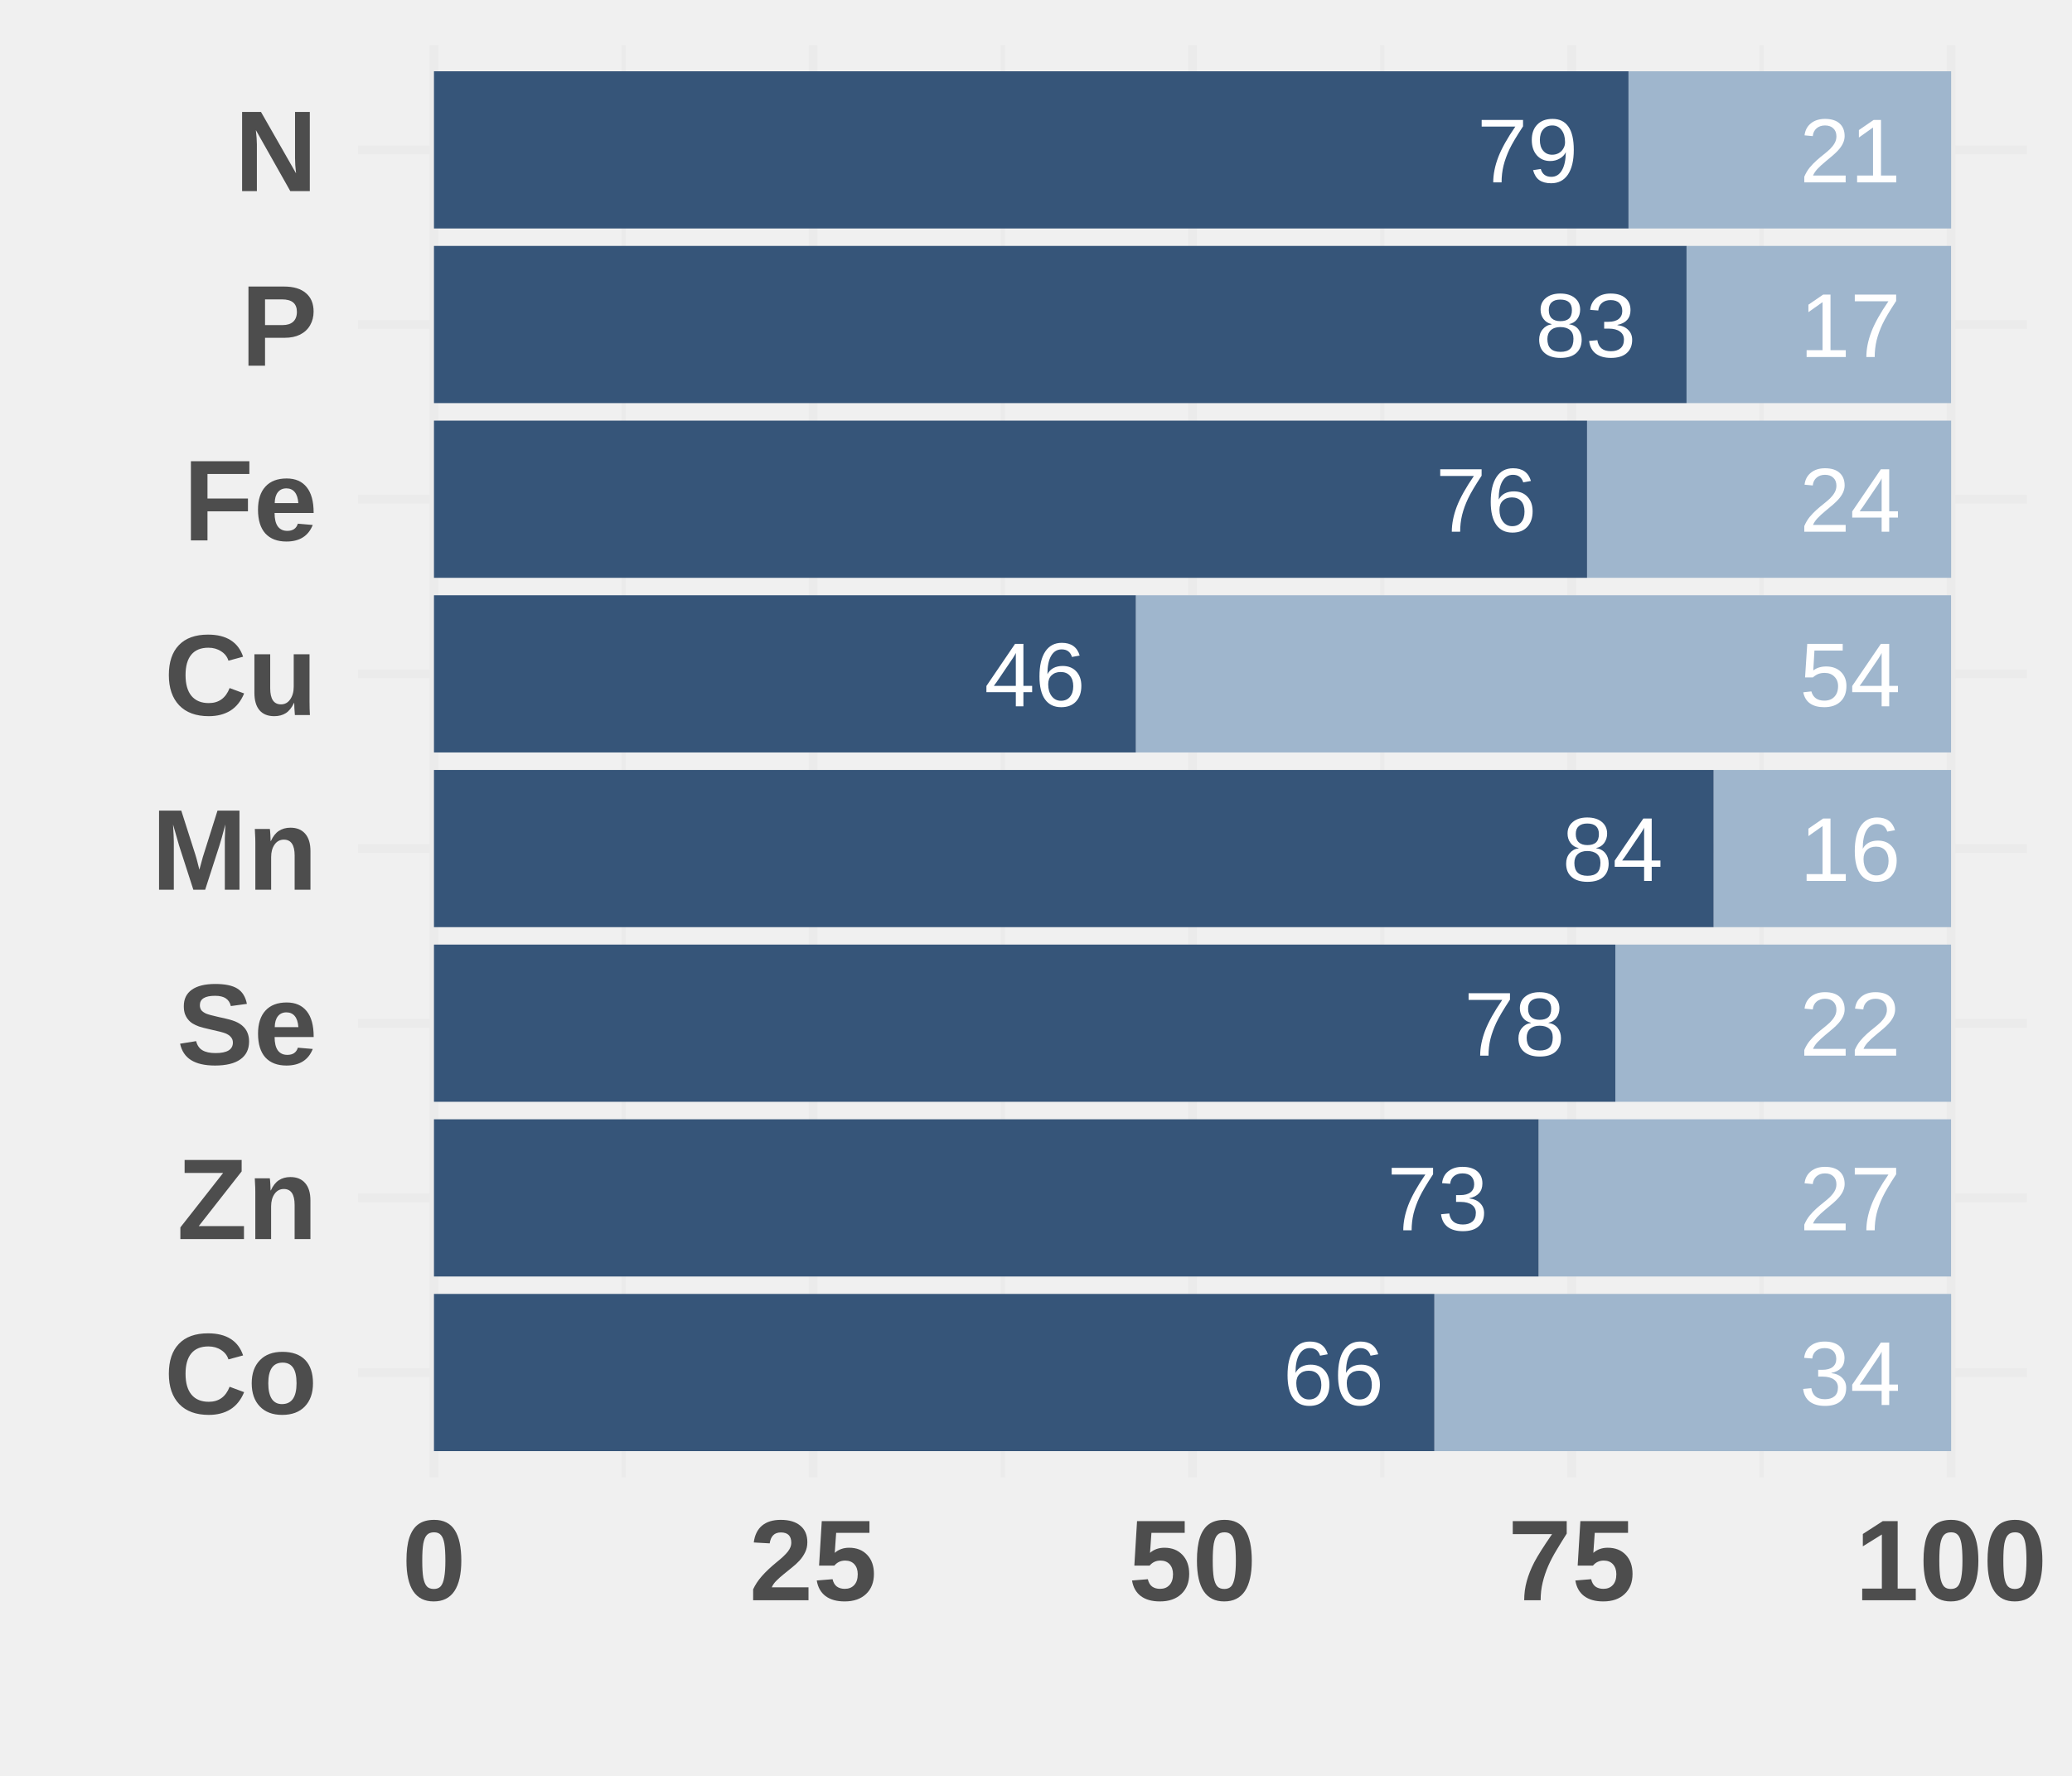
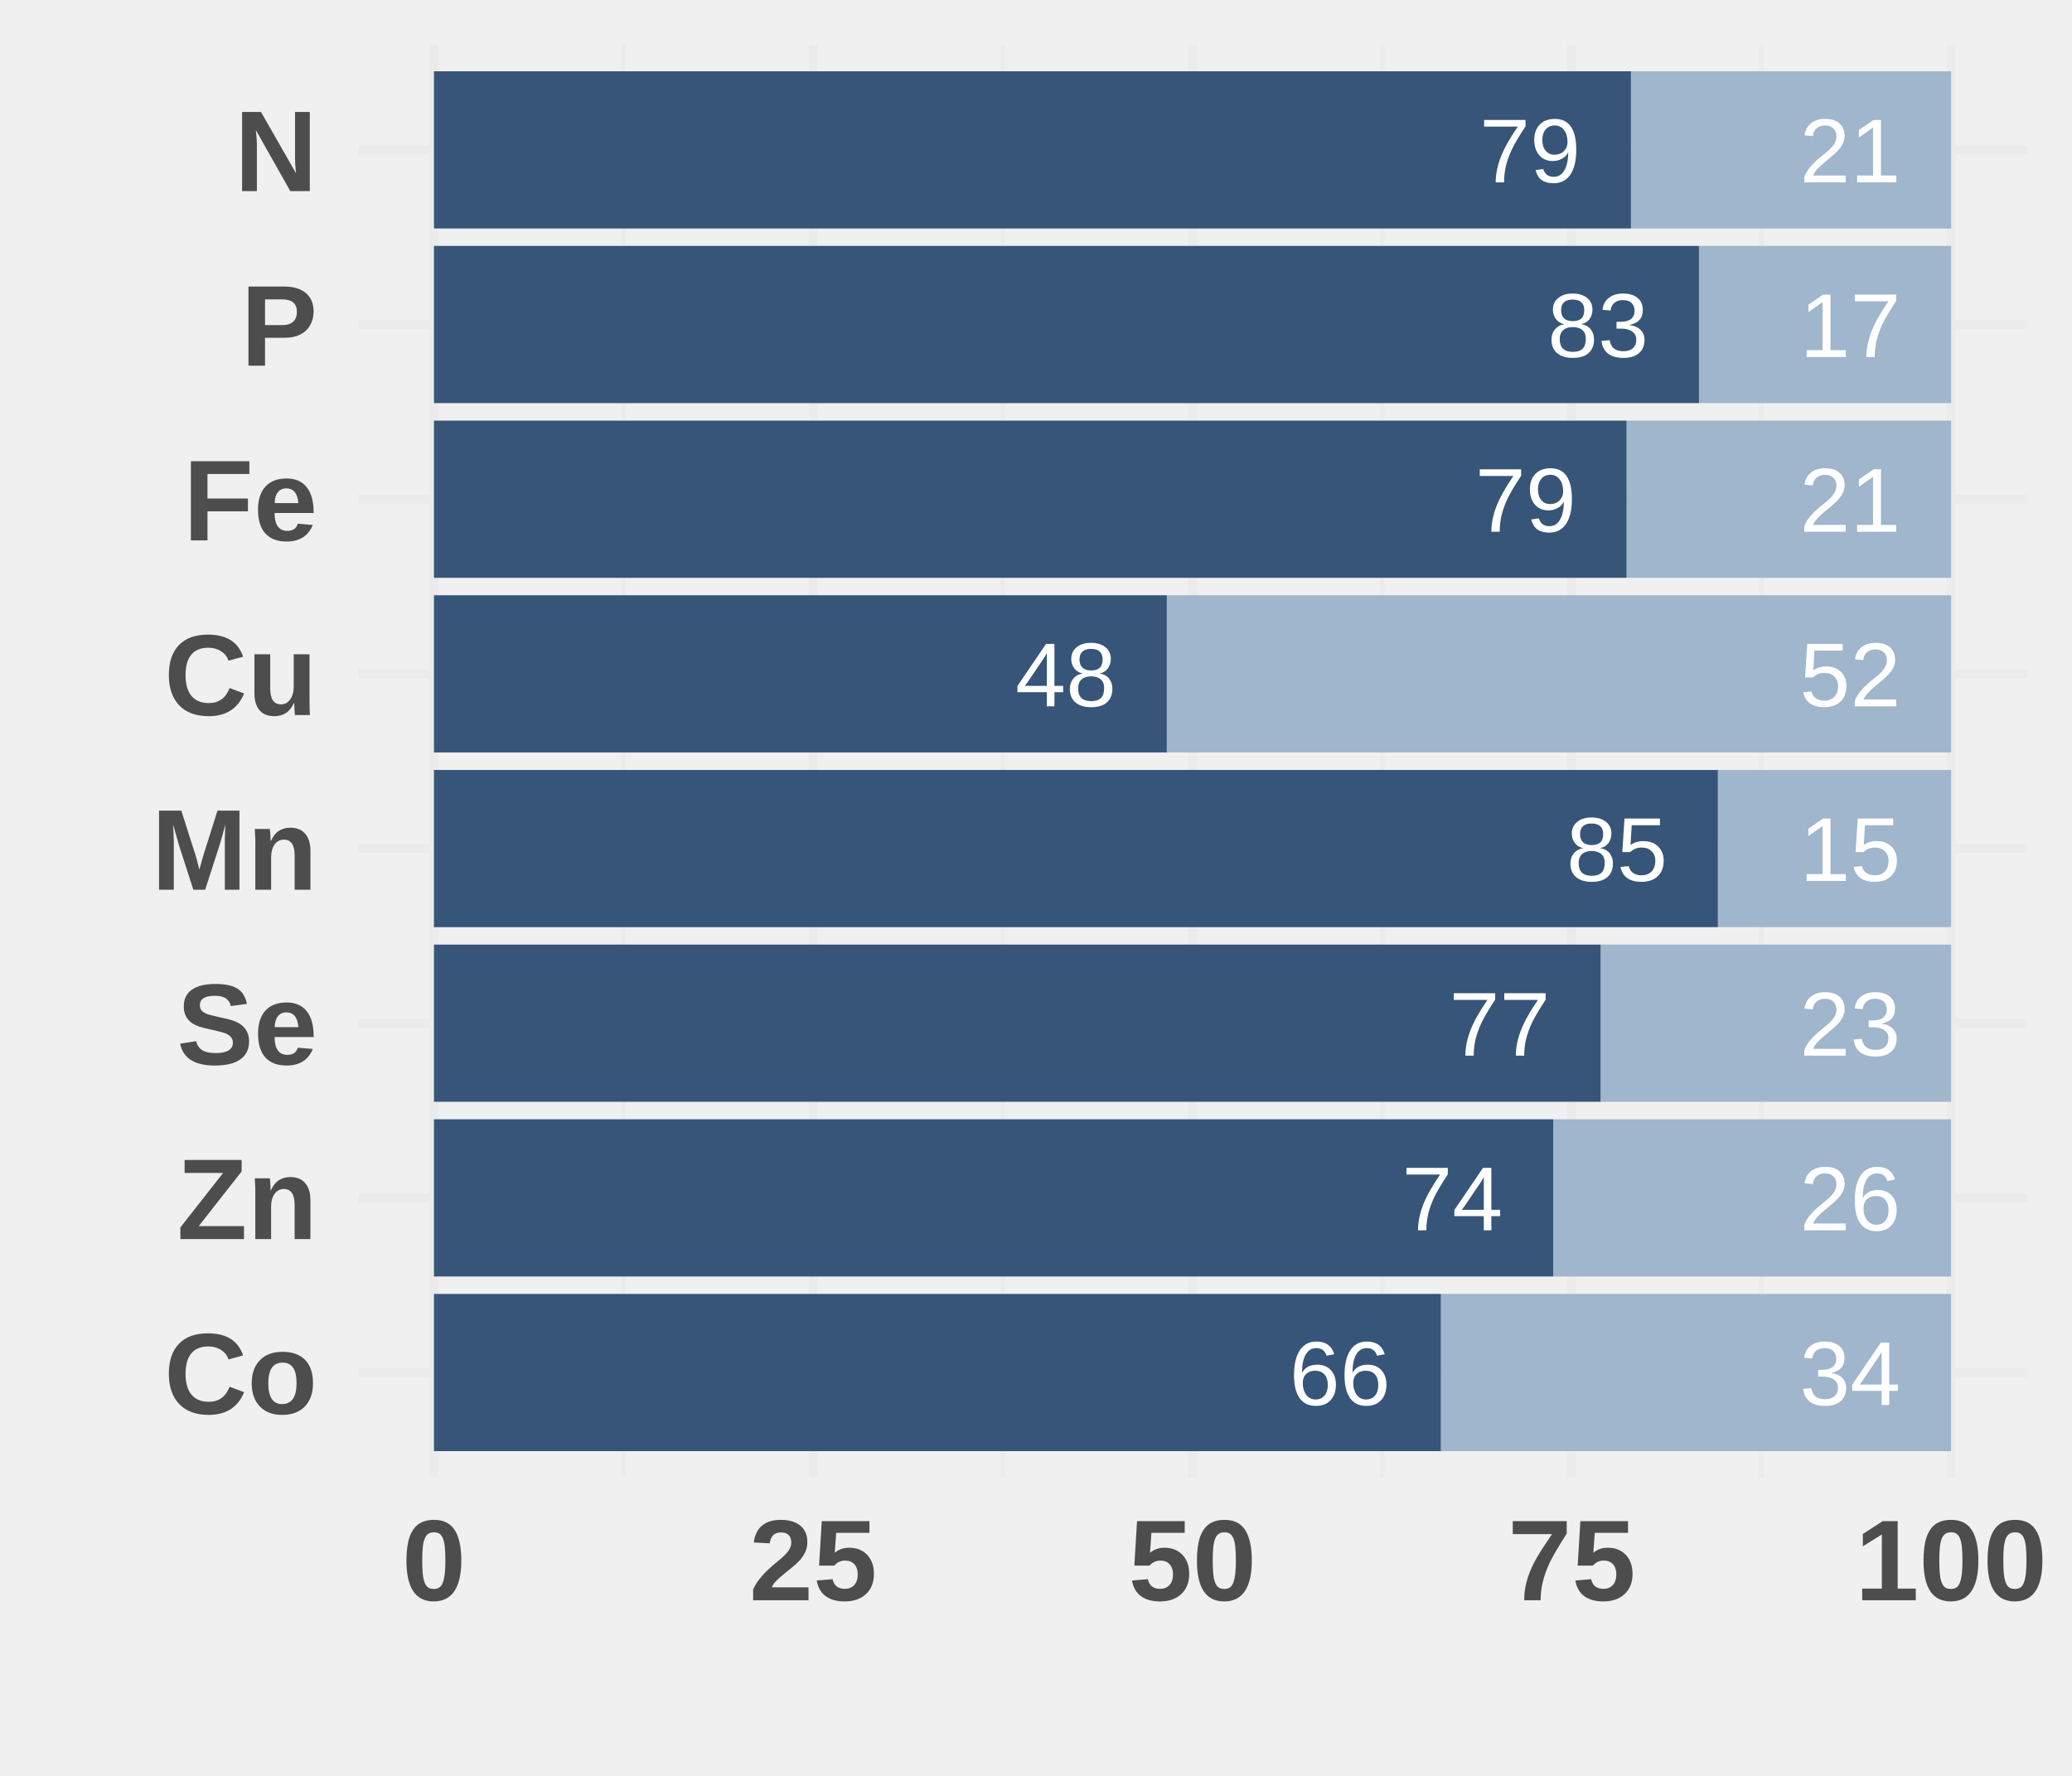
<svg xmlns="http://www.w3.org/2000/svg" class="svglite" width="252.00pt" height="216.00pt" viewBox="0 0 252.00 216.00">
  <defs>
    <style type="text/css">
    .svglite line, .svglite polyline, .svglite polygon, .svglite path, .svglite rect, .svglite circle {
      fill: none;
      stroke: #000000;
      stroke-linecap: round;
      stroke-linejoin: round;
      stroke-miterlimit: 10.00;
    }
    .svglite text {
      white-space: pre;
    }
  </style>
  </defs>
  <rect width="100%" height="100%" style="stroke: none; fill: none;" />
  <defs>
    <clipPath id="cpMC4wMHwyNTIuMDB8MC4wMHwyMTYuMDA=">
      <rect x="0.00" y="0.00" width="252.00" height="216.00" />
    </clipPath>
  </defs>
  <g clip-path="url(#cpMC4wMHwyNTIuMDB8MC4wMHwyMTYuMDA=)">
</g>
  <defs>
    <clipPath id="cpNDMuNTV8MjQ2LjUyfDUuNDh8MTc5LjY5">
      <rect x="43.55" y="5.48" width="202.97" height="174.21" />
    </clipPath>
  </defs>
  <g clip-path="url(#cpNDMuNTV8MjQ2LjUyfDUuNDh8MTc5LjY5)">
    <polyline points="75.84,179.69 75.84,5.48 " style="stroke-width: 0.53; stroke: #EBEBEB; stroke-linecap: butt;" />
    <polyline points="121.97,179.69 121.97,5.48 " style="stroke-width: 0.53; stroke: #EBEBEB; stroke-linecap: butt;" />
    <polyline points="168.10,179.69 168.10,5.48 " style="stroke-width: 0.53; stroke: #EBEBEB; stroke-linecap: butt;" />
    <polyline points="214.23,179.69 214.23,5.48 " style="stroke-width: 0.53; stroke: #EBEBEB; stroke-linecap: butt;" />
    <polyline points="43.55,166.94 246.52,166.94 " style="stroke-width: 1.07; stroke: #EBEBEB; stroke-linecap: butt;" />
    <polyline points="43.55,145.70 246.52,145.70 " style="stroke-width: 1.07; stroke: #EBEBEB; stroke-linecap: butt;" />
    <polyline points="43.55,124.45 246.52,124.45 " style="stroke-width: 1.07; stroke: #EBEBEB; stroke-linecap: butt;" />
    <polyline points="43.55,103.21 246.52,103.21 " style="stroke-width: 1.07; stroke: #EBEBEB; stroke-linecap: butt;" />
    <polyline points="43.55,81.96 246.52,81.96 " style="stroke-width: 1.07; stroke: #EBEBEB; stroke-linecap: butt;" />
    <polyline points="43.55,60.72 246.52,60.72 " style="stroke-width: 1.07; stroke: #EBEBEB; stroke-linecap: butt;" />
    <polyline points="43.55,39.47 246.52,39.47 " style="stroke-width: 1.07; stroke: #EBEBEB; stroke-linecap: butt;" />
    <polyline points="43.55,18.23 246.52,18.23 " style="stroke-width: 1.07; stroke: #EBEBEB; stroke-linecap: butt;" />
    <polyline points="52.78,179.69 52.78,5.48 " style="stroke-width: 1.07; stroke: #EBEBEB; stroke-linecap: butt;" />
    <polyline points="98.90,179.69 98.90,5.48 " style="stroke-width: 1.07; stroke: #EBEBEB; stroke-linecap: butt;" />
    <polyline points="145.03,179.69 145.03,5.48 " style="stroke-width: 1.07; stroke: #EBEBEB; stroke-linecap: butt;" />
    <polyline points="191.16,179.69 191.16,5.48 " style="stroke-width: 1.07; stroke: #EBEBEB; stroke-linecap: butt;" />
    <polyline points="237.29,179.69 237.29,5.48 " style="stroke-width: 1.07; stroke: #EBEBEB; stroke-linecap: butt;" />
-     <rect x="198.06" y="8.67" width="39.24" height="19.12" style="stroke-width: 1.07; stroke: none; stroke-linecap: square; stroke-linejoin: miter; fill: #9FB6CD;" />
-     <rect x="205.12" y="29.91" width="32.17" height="19.12" style="stroke-width: 1.07; stroke: none; stroke-linecap: square; stroke-linejoin: miter; fill: #9FB6CD;" />
-     <rect x="193.02" y="51.16" width="44.28" height="19.12" style="stroke-width: 1.07; stroke: none; stroke-linecap: square; stroke-linejoin: miter; fill: #9FB6CD;" />
-     <rect x="138.13" y="72.40" width="99.16" height="19.12" style="stroke-width: 1.07; stroke: none; stroke-linecap: square; stroke-linejoin: miter; fill: #9FB6CD;" />
-     <rect x="208.40" y="93.65" width="28.89" height="19.12" style="stroke-width: 1.07; stroke: none; stroke-linecap: square; stroke-linejoin: miter; fill: #9FB6CD;" />
-     <rect x="196.46" y="114.89" width="40.83" height="19.12" style="stroke-width: 1.07; stroke: none; stroke-linecap: square; stroke-linejoin: miter; fill: #9FB6CD;" />
-     <rect x="187.11" y="136.14" width="50.18" height="19.12" style="stroke-width: 1.07; stroke: none; stroke-linecap: square; stroke-linejoin: miter; fill: #9FB6CD;" />
-     <rect x="174.45" y="157.38" width="62.85" height="19.12" style="stroke-width: 1.07; stroke: none; stroke-linecap: square; stroke-linejoin: miter; fill: #9FB6CD;" />
-     <rect x="52.78" y="8.67" width="145.28" height="19.12" style="stroke-width: 1.07; stroke: none; stroke-linecap: square; stroke-linejoin: miter; fill: #365579;" />
-     <rect x="52.78" y="29.91" width="152.34" height="19.12" style="stroke-width: 1.07; stroke: none; stroke-linecap: square; stroke-linejoin: miter; fill: #365579;" />
-     <rect x="52.78" y="51.16" width="140.24" height="19.12" style="stroke-width: 1.07; stroke: none; stroke-linecap: square; stroke-linejoin: miter; fill: #365579;" />
-     <rect x="52.78" y="72.40" width="85.36" height="19.12" style="stroke-width: 1.07; stroke: none; stroke-linecap: square; stroke-linejoin: miter; fill: #365579;" />
-     <rect x="52.78" y="93.65" width="155.63" height="19.12" style="stroke-width: 1.07; stroke: none; stroke-linecap: square; stroke-linejoin: miter; fill: #365579;" />
-     <rect x="52.78" y="114.89" width="143.68" height="19.12" style="stroke-width: 1.07; stroke: none; stroke-linecap: square; stroke-linejoin: miter; fill: #365579;" />
-     <rect x="52.78" y="136.14" width="134.34" height="19.12" style="stroke-width: 1.07; stroke: none; stroke-linecap: square; stroke-linejoin: miter; fill: #365579;" />
-     <rect x="52.78" y="157.38" width="121.67" height="19.12" style="stroke-width: 1.07; stroke: none; stroke-linecap: square; stroke-linejoin: miter; fill: #365579;" />
+     <rect x="198.36" y="8.67" width="38.94" height="19.12" style="stroke-width: 1.07; stroke: none; stroke-linecap: square; stroke-linejoin: miter; fill: #9FB6CD;" />
+     <rect x="206.63" y="29.91" width="30.67" height="19.12" style="stroke-width: 1.07; stroke: none; stroke-linecap: square; stroke-linejoin: miter; fill: #9FB6CD;" />
+     <rect x="197.83" y="51.16" width="39.47" height="19.12" style="stroke-width: 1.07; stroke: none; stroke-linecap: square; stroke-linejoin: miter; fill: #9FB6CD;" />
+     <rect x="141.91" y="72.40" width="95.39" height="19.12" style="stroke-width: 1.07; stroke: none; stroke-linecap: square; stroke-linejoin: miter; fill: #9FB6CD;" />
+     <rect x="208.93" y="93.65" width="28.37" height="19.12" style="stroke-width: 1.07; stroke: none; stroke-linecap: square; stroke-linejoin: miter; fill: #9FB6CD;" />
+     <rect x="194.67" y="114.89" width="42.63" height="19.12" style="stroke-width: 1.07; stroke: none; stroke-linecap: square; stroke-linejoin: miter; fill: #9FB6CD;" />
+     <rect x="188.90" y="136.14" width="48.39" height="19.12" style="stroke-width: 1.07; stroke: none; stroke-linecap: square; stroke-linejoin: miter; fill: #9FB6CD;" />
+     <rect x="175.23" y="157.38" width="62.06" height="19.12" style="stroke-width: 1.07; stroke: none; stroke-linecap: square; stroke-linejoin: miter; fill: #9FB6CD;" />
+     <rect x="52.78" y="8.67" width="145.58" height="19.12" style="stroke-width: 1.07; stroke: none; stroke-linecap: square; stroke-linejoin: miter; fill: #365579;" />
+     <rect x="52.78" y="29.91" width="153.85" height="19.12" style="stroke-width: 1.07; stroke: none; stroke-linecap: square; stroke-linejoin: miter; fill: #365579;" />
+     <rect x="52.78" y="51.16" width="145.05" height="19.12" style="stroke-width: 1.07; stroke: none; stroke-linecap: square; stroke-linejoin: miter; fill: #365579;" />
+     <rect x="52.78" y="72.40" width="89.13" height="19.12" style="stroke-width: 1.07; stroke: none; stroke-linecap: square; stroke-linejoin: miter; fill: #365579;" />
+     <rect x="52.78" y="93.65" width="156.15" height="19.12" style="stroke-width: 1.07; stroke: none; stroke-linecap: square; stroke-linejoin: miter; fill: #365579;" />
+     <rect x="52.78" y="114.89" width="141.89" height="19.12" style="stroke-width: 1.07; stroke: none; stroke-linecap: square; stroke-linejoin: miter; fill: #365579;" />
+     <rect x="52.78" y="136.14" width="136.12" height="19.12" style="stroke-width: 1.07; stroke: none; stroke-linecap: square; stroke-linejoin: miter; fill: #365579;" />
+     <rect x="52.78" y="157.38" width="122.46" height="19.12" style="stroke-width: 1.07; stroke: none; stroke-linecap: square; stroke-linejoin: miter; fill: #365579;" />
    <text x="231.16" y="22.18" text-anchor="end" style="font-size: 11.04px;fill: #FFFFFF; font-family: &quot;Arial&quot;;" textLength="12.27px" lengthAdjust="spacingAndGlyphs">21</text>
    <text x="231.16" y="43.42" text-anchor="end" style="font-size: 11.04px;fill: #FFFFFF; font-family: &quot;Arial&quot;;" textLength="12.27px" lengthAdjust="spacingAndGlyphs">17</text>
-     <text x="231.16" y="64.67" text-anchor="end" style="font-size: 11.04px;fill: #FFFFFF; font-family: &quot;Arial&quot;;" textLength="12.27px" lengthAdjust="spacingAndGlyphs">24</text>
-     <text x="231.16" y="85.91" text-anchor="end" style="font-size: 11.04px;fill: #FFFFFF; font-family: &quot;Arial&quot;;" textLength="12.27px" lengthAdjust="spacingAndGlyphs">54</text>
-     <text x="231.16" y="107.15" text-anchor="end" style="font-size: 11.04px;fill: #FFFFFF; font-family: &quot;Arial&quot;;" textLength="12.27px" lengthAdjust="spacingAndGlyphs">16</text>
-     <text x="231.16" y="128.40" text-anchor="end" style="font-size: 11.04px;fill: #FFFFFF; font-family: &quot;Arial&quot;;" textLength="12.27px" lengthAdjust="spacingAndGlyphs">22</text>
-     <text x="231.16" y="149.64" text-anchor="end" style="font-size: 11.04px;fill: #FFFFFF; font-family: &quot;Arial&quot;;" textLength="12.27px" lengthAdjust="spacingAndGlyphs">27</text>
+     <text x="231.16" y="64.67" text-anchor="end" style="font-size: 11.04px;fill: #FFFFFF; font-family: &quot;Arial&quot;;" textLength="12.27px" lengthAdjust="spacingAndGlyphs">21</text>
+     <text x="231.16" y="85.91" text-anchor="end" style="font-size: 11.04px;fill: #FFFFFF; font-family: &quot;Arial&quot;;" textLength="12.27px" lengthAdjust="spacingAndGlyphs">52</text>
+     <text x="231.16" y="107.15" text-anchor="end" style="font-size: 11.04px;fill: #FFFFFF; font-family: &quot;Arial&quot;;" textLength="12.27px" lengthAdjust="spacingAndGlyphs">15</text>
+     <text x="231.16" y="128.40" text-anchor="end" style="font-size: 11.04px;fill: #FFFFFF; font-family: &quot;Arial&quot;;" textLength="12.27px" lengthAdjust="spacingAndGlyphs">23</text>
+     <text x="231.16" y="149.64" text-anchor="end" style="font-size: 11.04px;fill: #FFFFFF; font-family: &quot;Arial&quot;;" textLength="12.27px" lengthAdjust="spacingAndGlyphs">26</text>
    <text x="231.16" y="170.89" text-anchor="end" style="font-size: 11.04px;fill: #FFFFFF; font-family: &quot;Arial&quot;;" textLength="12.27px" lengthAdjust="spacingAndGlyphs">34</text>
-     <text x="191.92" y="22.18" text-anchor="end" style="font-size: 11.04px;fill: #FFFFFF; font-family: &quot;Arial&quot;;" textLength="12.27px" lengthAdjust="spacingAndGlyphs">79</text>
-     <text x="198.99" y="43.42" text-anchor="end" style="font-size: 11.04px;fill: #FFFFFF; font-family: &quot;Arial&quot;;" textLength="12.27px" lengthAdjust="spacingAndGlyphs">83</text>
-     <text x="186.88" y="64.67" text-anchor="end" style="font-size: 11.04px;fill: #FFFFFF; font-family: &quot;Arial&quot;;" textLength="12.27px" lengthAdjust="spacingAndGlyphs">76</text>
-     <text x="132.00" y="85.91" text-anchor="end" style="font-size: 11.04px;fill: #FFFFFF; font-family: &quot;Arial&quot;;" textLength="12.27px" lengthAdjust="spacingAndGlyphs">46</text>
-     <text x="202.27" y="107.15" text-anchor="end" style="font-size: 11.04px;fill: #FFFFFF; font-family: &quot;Arial&quot;;" textLength="12.27px" lengthAdjust="spacingAndGlyphs">84</text>
-     <text x="190.33" y="128.40" text-anchor="end" style="font-size: 11.04px;fill: #FFFFFF; font-family: &quot;Arial&quot;;" textLength="12.27px" lengthAdjust="spacingAndGlyphs">78</text>
-     <text x="180.98" y="149.64" text-anchor="end" style="font-size: 11.04px;fill: #FFFFFF; font-family: &quot;Arial&quot;;" textLength="12.27px" lengthAdjust="spacingAndGlyphs">73</text>
-     <text x="168.31" y="170.89" text-anchor="end" style="font-size: 11.04px;fill: #FFFFFF; font-family: &quot;Arial&quot;;" textLength="12.27px" lengthAdjust="spacingAndGlyphs">66</text>
+     <text x="192.22" y="22.18" text-anchor="end" style="font-size: 11.04px;fill: #FFFFFF; font-family: &quot;Arial&quot;;" textLength="12.27px" lengthAdjust="spacingAndGlyphs">79</text>
+     <text x="200.49" y="43.42" text-anchor="end" style="font-size: 11.04px;fill: #FFFFFF; font-family: &quot;Arial&quot;;" textLength="12.27px" lengthAdjust="spacingAndGlyphs">83</text>
+     <text x="191.69" y="64.67" text-anchor="end" style="font-size: 11.04px;fill: #FFFFFF; font-family: &quot;Arial&quot;;" textLength="12.27px" lengthAdjust="spacingAndGlyphs">79</text>
+     <text x="135.77" y="85.91" text-anchor="end" style="font-size: 11.04px;fill: #FFFFFF; font-family: &quot;Arial&quot;;" textLength="12.27px" lengthAdjust="spacingAndGlyphs">48</text>
+     <text x="202.79" y="107.15" text-anchor="end" style="font-size: 11.04px;fill: #FFFFFF; font-family: &quot;Arial&quot;;" textLength="12.27px" lengthAdjust="spacingAndGlyphs">85</text>
+     <text x="188.53" y="128.40" text-anchor="end" style="font-size: 11.04px;fill: #FFFFFF; font-family: &quot;Arial&quot;;" textLength="12.27px" lengthAdjust="spacingAndGlyphs">77</text>
+     <text x="182.77" y="149.64" text-anchor="end" style="font-size: 11.04px;fill: #FFFFFF; font-family: &quot;Arial&quot;;" textLength="12.27px" lengthAdjust="spacingAndGlyphs">74</text>
+     <text x="169.10" y="170.89" text-anchor="end" style="font-size: 11.04px;fill: #FFFFFF; font-family: &quot;Arial&quot;;" textLength="12.27px" lengthAdjust="spacingAndGlyphs">66</text>
  </g>
  <g clip-path="url(#cpMC4wMHwyNTIuMDB8MC4wMHwyMTYuMDA=)">
    <text x="38.62" y="171.95" text-anchor="end" style="font-size: 14.00px; font-weight: bold;fill: #4D4D4D; font-family: &quot;Arial&quot;;" textLength="18.66px" lengthAdjust="spacingAndGlyphs">Co</text>
    <text x="38.62" y="150.71" text-anchor="end" style="font-size: 14.00px; font-weight: bold;fill: #4D4D4D; font-family: &quot;Arial&quot;;" textLength="17.09px" lengthAdjust="spacingAndGlyphs">Zn</text>
    <text x="38.62" y="129.46" text-anchor="end" style="font-size: 14.00px; font-weight: bold;fill: #4D4D4D; font-family: &quot;Arial&quot;;" textLength="17.12px" lengthAdjust="spacingAndGlyphs">Se</text>
    <text x="38.62" y="108.22" text-anchor="end" style="font-size: 14.00px; font-weight: bold;fill: #4D4D4D; font-family: &quot;Arial&quot;;" textLength="20.20px" lengthAdjust="spacingAndGlyphs">Mn</text>
    <text x="38.62" y="86.97" text-anchor="end" style="font-size: 14.00px; font-weight: bold;fill: #4D4D4D; font-family: &quot;Arial&quot;;" textLength="18.66px" lengthAdjust="spacingAndGlyphs">Cu</text>
    <text x="38.62" y="65.73" text-anchor="end" style="font-size: 14.00px; font-weight: bold;fill: #4D4D4D; font-family: &quot;Arial&quot;;" textLength="16.33px" lengthAdjust="spacingAndGlyphs">Fe</text>
    <text x="38.62" y="44.48" text-anchor="end" style="font-size: 14.00px; font-weight: bold;fill: #4D4D4D; font-family: &quot;Arial&quot;;" textLength="9.34px" lengthAdjust="spacingAndGlyphs">P</text>
    <text x="38.62" y="23.24" text-anchor="end" style="font-size: 14.00px; font-weight: bold;fill: #4D4D4D; font-family: &quot;Arial&quot;;" textLength="10.11px" lengthAdjust="spacingAndGlyphs">N</text>
    <text x="52.78" y="194.64" text-anchor="middle" style="font-size: 14.00px; font-weight: bold;fill: #4D4D4D; font-family: &quot;Arial&quot;;" textLength="7.78px" lengthAdjust="spacingAndGlyphs">0</text>
    <text x="98.90" y="194.64" text-anchor="middle" style="font-size: 14.00px; font-weight: bold;fill: #4D4D4D; font-family: &quot;Arial&quot;;" textLength="15.57px" lengthAdjust="spacingAndGlyphs">25</text>
    <text x="145.03" y="194.64" text-anchor="middle" style="font-size: 14.00px; font-weight: bold;fill: #4D4D4D; font-family: &quot;Arial&quot;;" textLength="15.57px" lengthAdjust="spacingAndGlyphs">50</text>
    <text x="191.16" y="194.64" text-anchor="middle" style="font-size: 14.00px; font-weight: bold;fill: #4D4D4D; font-family: &quot;Arial&quot;;" textLength="15.57px" lengthAdjust="spacingAndGlyphs">75</text>
    <text x="237.29" y="194.64" text-anchor="middle" style="font-size: 14.00px; font-weight: bold;fill: #4D4D4D; font-family: &quot;Arial&quot;;" textLength="23.35px" lengthAdjust="spacingAndGlyphs">100</text>
  </g>
</svg>
